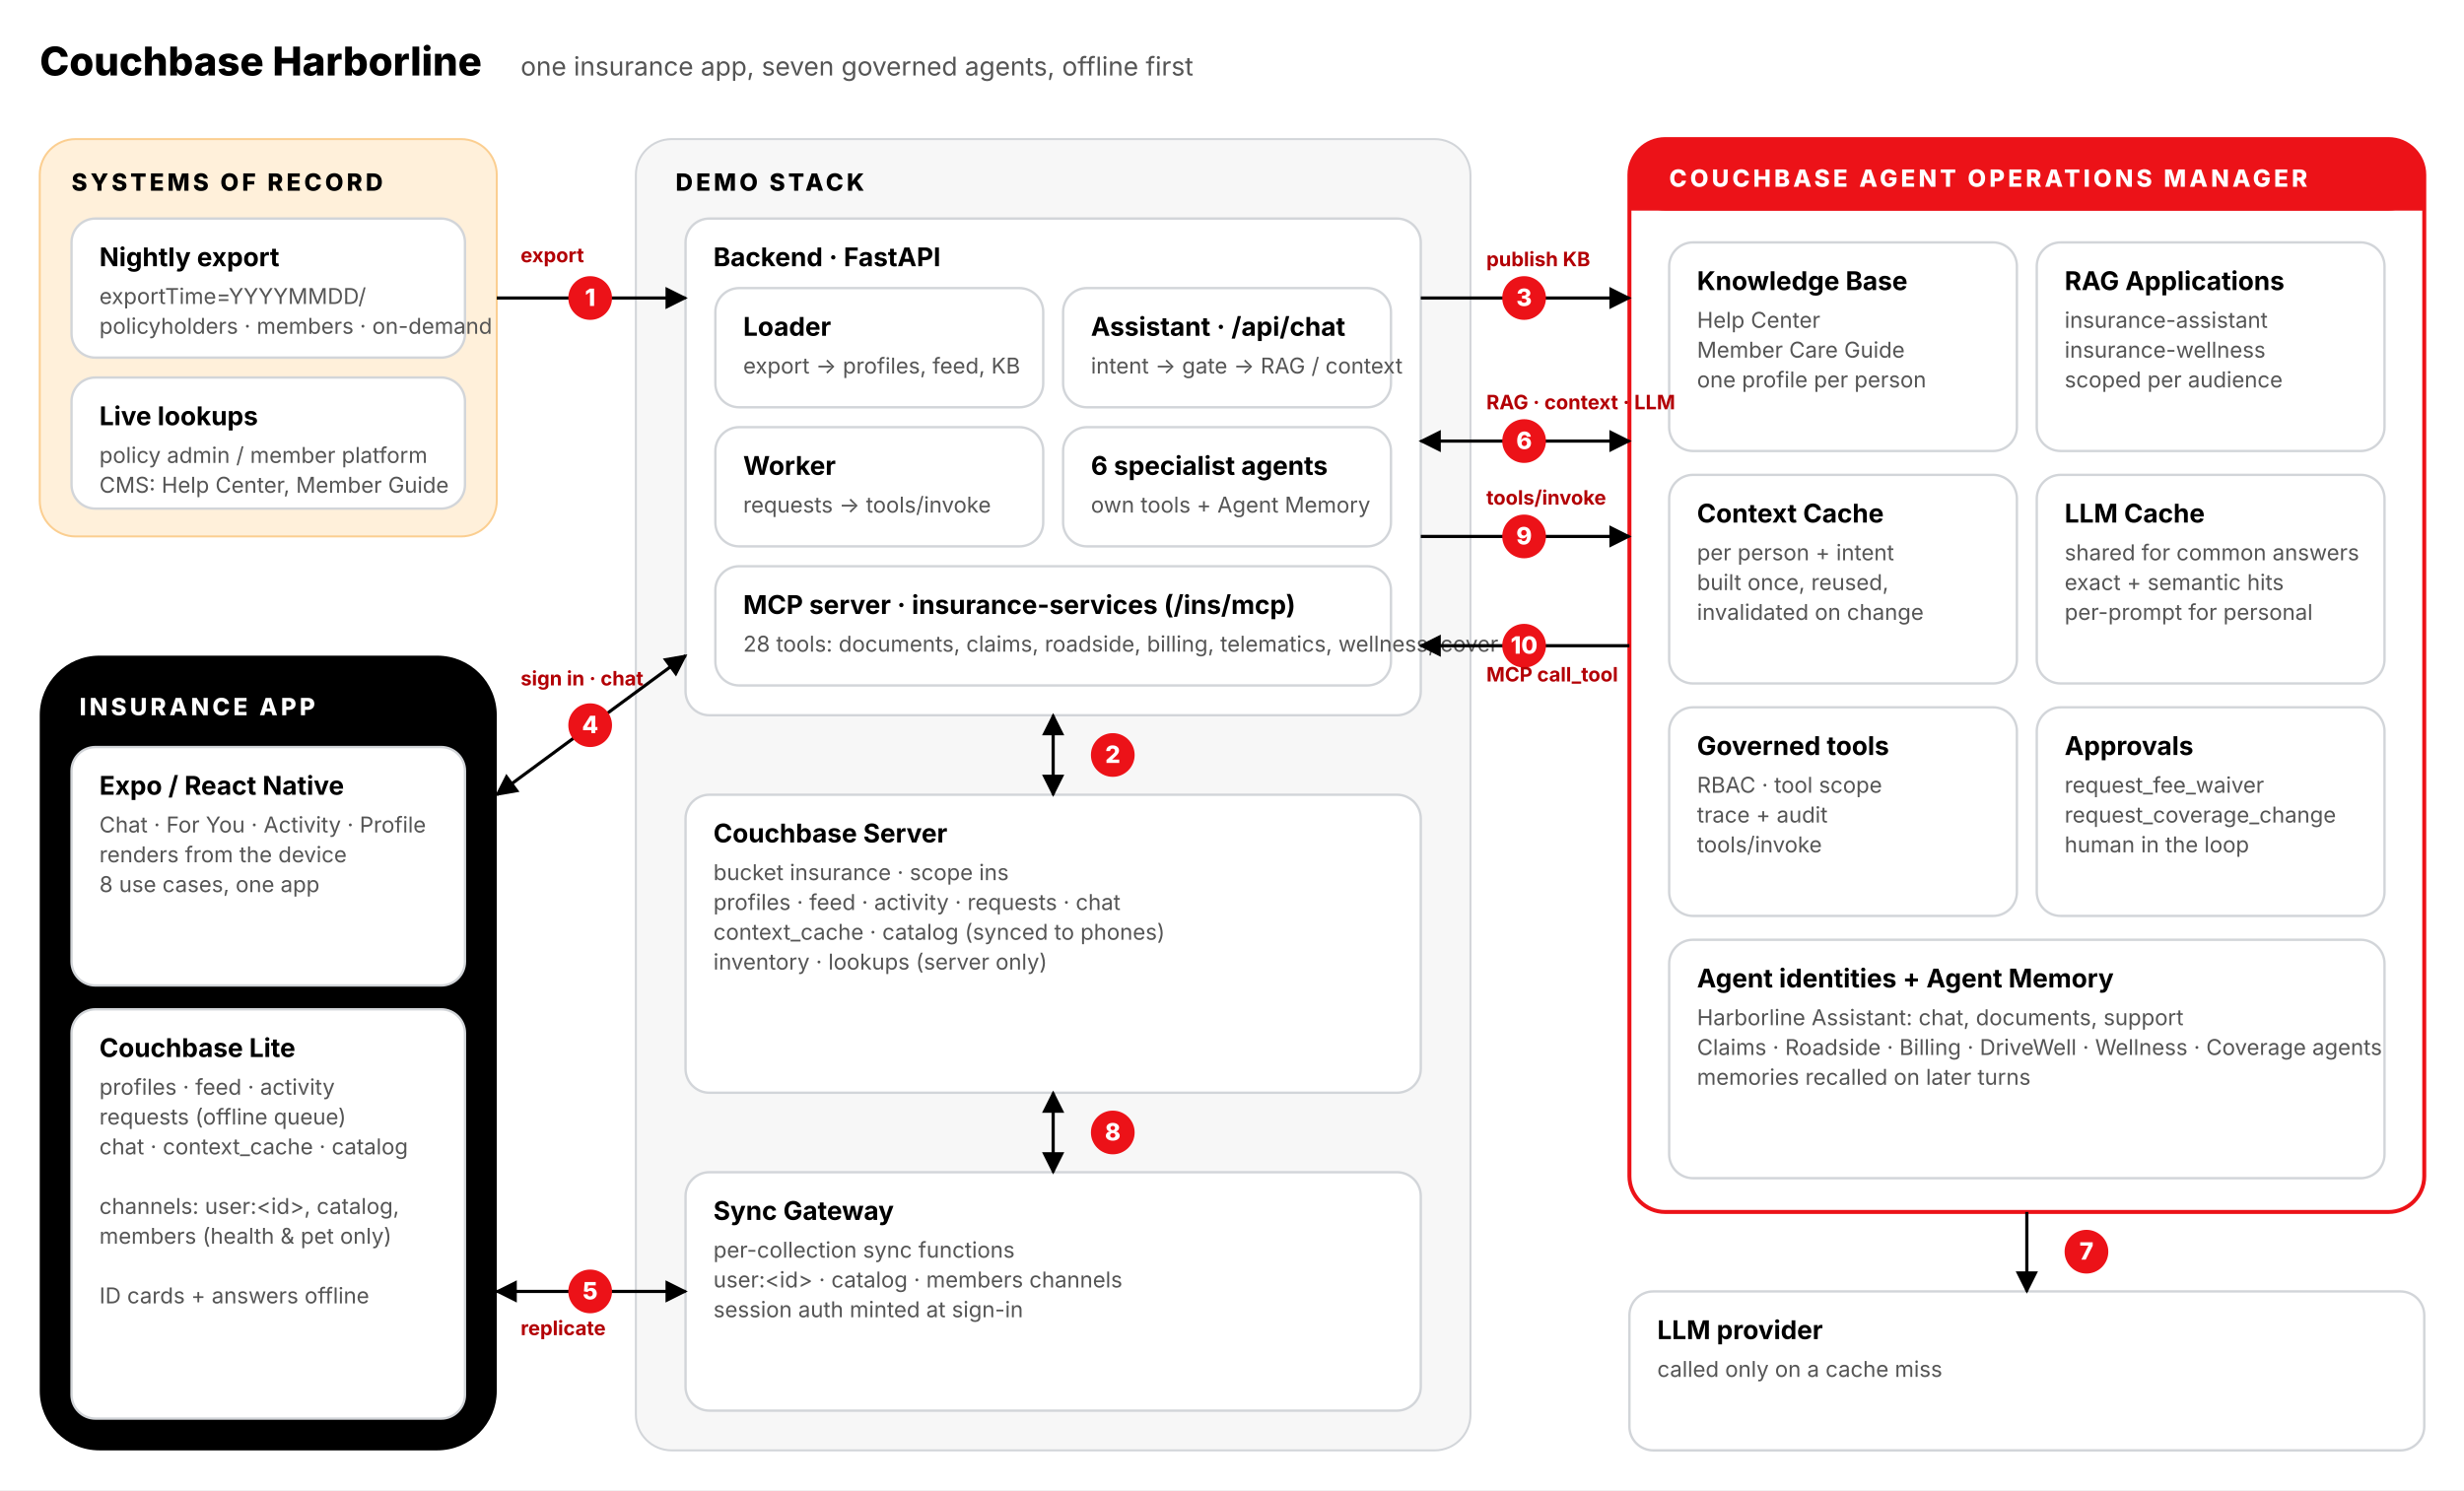
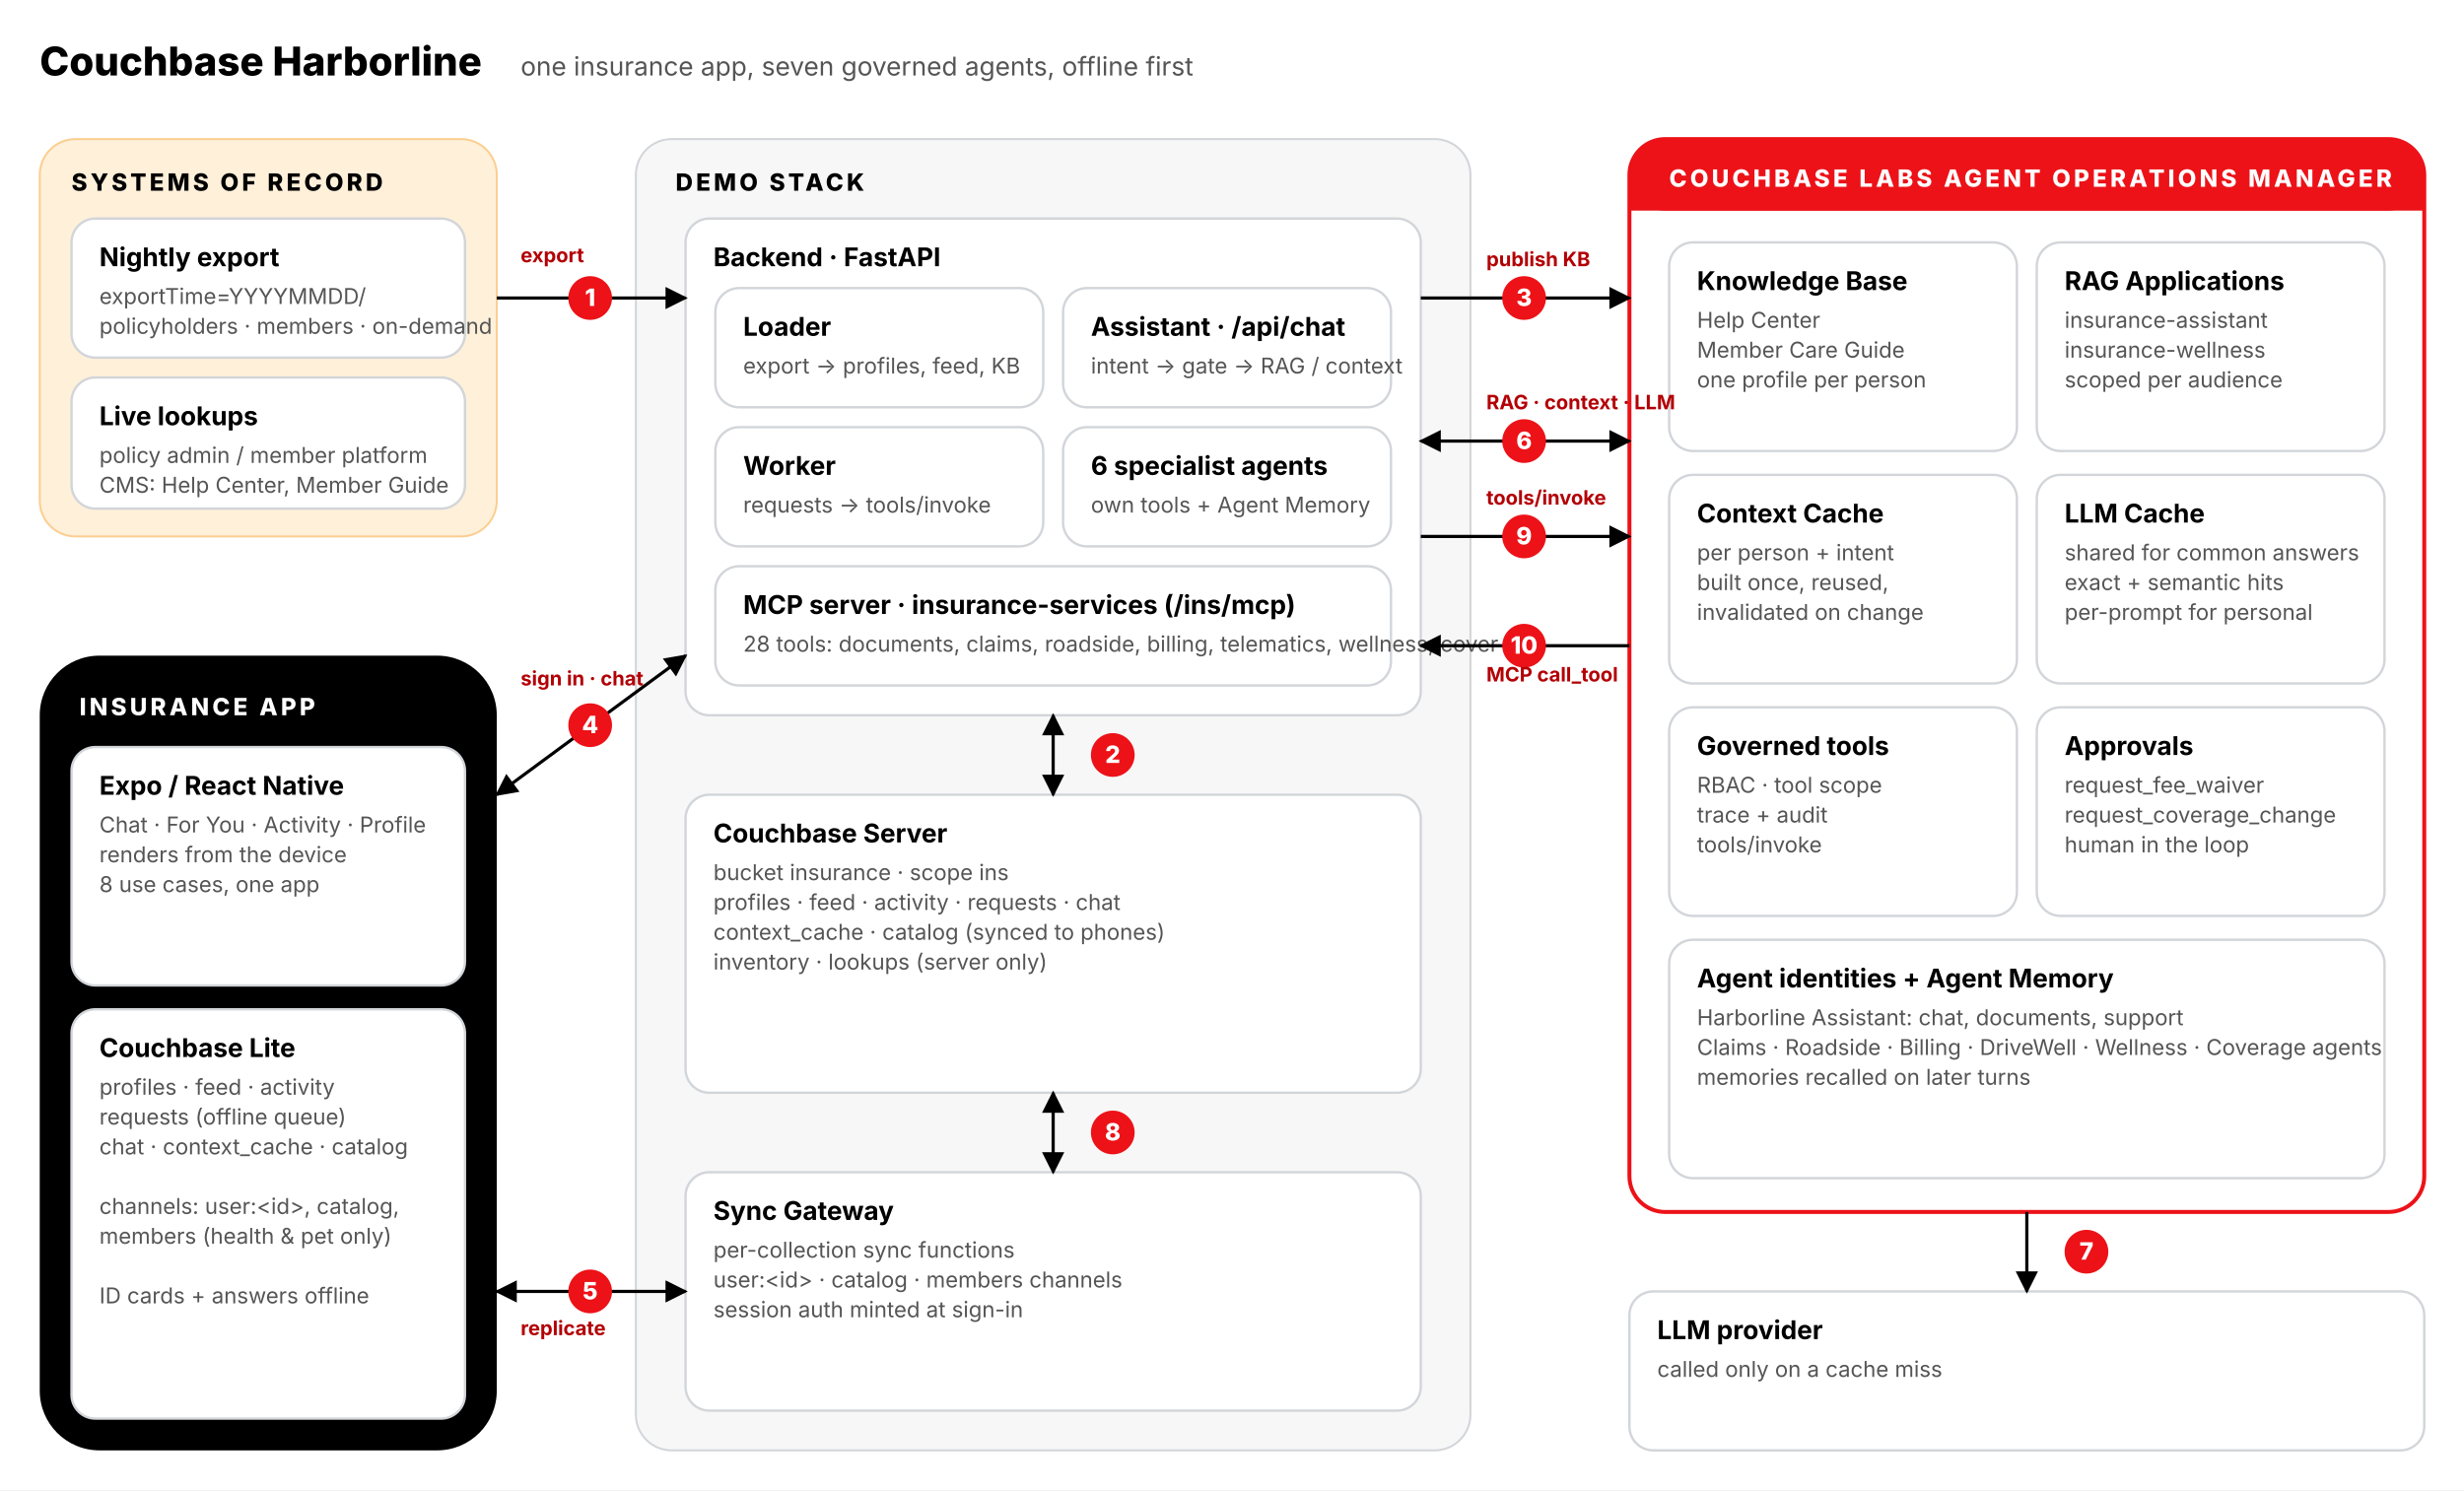
<svg xmlns="http://www.w3.org/2000/svg" viewBox="0 0 1240 750" width="1240" height="750" font-family="Inter, -apple-system, Segoe UI, Helvetica, Arial, sans-serif">
  <defs>
    <marker id="ah" viewBox="0 0 10 10" refX="9" refY="5" markerWidth="7" markerHeight="7" orient="auto-start-reverse">
      <path d="M0,0 L10,5 L0,10 z" fill="#000" />
    </marker>
    <style>.t{fill:#000;font-size:13px;font-weight:700}.s{fill:#555;font-size:11px}.h{fill:#000;font-size:12px;font-weight:800;letter-spacing:1.6px}.hw{fill:#fff;font-size:12px;font-weight:800;letter-spacing:1.6px}.box{fill:#fff;stroke:#D2D5D9;stroke-width:1.2}.bn{fill:#fff;font-size:12px;font-weight:800}</style>
  </defs>
  <rect width="1240" height="750" fill="#fff" />
  <text x="20" y="38" font-size="20" font-weight="800" fill="#000">Couchbase Harborline</text>
  <text x="262" y="38" font-size="13" fill="#555">one insurance app, seven governed agents, offline first</text>
  <rect x="20" y="70" width="230" height="200" rx="18" fill="#FFF0DA" stroke="#FBCE90" />
  <text class="h" x="36" y="96">SYSTEMS OF RECORD</text>
  <rect class="box" x="36" y="110" width="198" height="70" rx="12" />
  <text class="t" x="50" y="134">Nightly export</text>
  <text class="s" x="50" y="153">exportTime=YYYYMMDD/</text>
  <text class="s" x="50" y="168">policyholders · members · on-demand</text>
  <rect class="box" x="36" y="190" width="198" height="66" rx="12" />
  <text class="t" x="50" y="214">Live lookups</text>
  <text class="s" x="50" y="233">policy admin / member platform</text>
  <text class="s" x="50" y="248">CMS: Help Center, Member Guide</text>
  <rect x="20" y="330" width="230" height="400" rx="30" fill="#000" />
  <text class="hw" x="40" y="360">INSURANCE APP</text>
  <rect class="box" x="36" y="376" width="198" height="120" rx="12" />
  <text class="t" x="50" y="400">Expo / React Native</text>
  <text class="s" x="50" y="419">Chat · For You · Activity · Profile</text>
  <text class="s" x="50" y="434">renders from the device</text>
  <text class="s" x="50" y="449">8 use cases, one app</text>
  <rect class="box" x="36" y="508" width="198" height="206" rx="12" />
  <text class="t" x="50" y="532">Couchbase Lite</text>
  <text class="s" x="50" y="551">profiles · feed · activity</text>
  <text class="s" x="50" y="566">requests (offline queue)</text>
  <text class="s" x="50" y="581">chat · context_cache · catalog</text>
  <text class="s" x="50" y="596" />
  <text class="s" x="50" y="611">channels: user:&lt;id&gt;, catalog,</text>
  <text class="s" x="50" y="626">members (health &amp; pet only)</text>
  <text class="s" x="50" y="641" />
  <text class="s" x="50" y="656">ID cards + answers offline</text>
  <rect x="320" y="70" width="420" height="660" rx="18" fill="#F7F7F7" stroke="#D2D5D9" />
  <text class="h" x="340" y="96">DEMO STACK</text>
  <rect class="box" x="345" y="110" width="370" height="250" rx="12" />
  <text class="t" x="359" y="134">Backend · FastAPI</text>
  <rect class="box" x="360" y="145" width="165" height="60" rx="12" />
  <text class="t" x="374" y="169">Loader</text>
  <text class="s" x="374" y="188">export → profiles, feed, KB</text>
  <rect class="box" x="535" y="145" width="165" height="60" rx="12" />
  <text class="t" x="549" y="169">Assistant · /api/chat</text>
  <text class="s" x="549" y="188">intent → gate → RAG / context</text>
  <rect class="box" x="360" y="215" width="165" height="60" rx="12" />
  <text class="t" x="374" y="239">Worker</text>
  <text class="s" x="374" y="258">requests → tools/invoke</text>
  <rect class="box" x="535" y="215" width="165" height="60" rx="12" />
  <text class="t" x="549" y="239">6 specialist agents</text>
  <text class="s" x="549" y="258">own tools + Agent Memory</text>
  <rect class="box" x="360" y="285" width="340" height="60" rx="12" />
  <text class="t" x="374" y="309">MCP server · insurance-services  (/ins/mcp)</text>
  <text class="s" x="374" y="328">28 tools: documents, claims, roadside, billing, telematics, wellness, cover</text>
  <rect class="box" x="345" y="400" width="370" height="150" rx="12" />
  <text class="t" x="359" y="424">Couchbase Server</text>
  <text class="s" x="359" y="443">bucket insurance · scope ins</text>
  <text class="s" x="359" y="458">profiles · feed · activity · requests · chat</text>
  <text class="s" x="359" y="473">context_cache · catalog   (synced to phones)</text>
  <text class="s" x="359" y="488">inventory · lookups   (server only)</text>
  <rect class="box" x="345" y="590" width="370" height="120" rx="12" />
  <text class="t" x="359" y="614">Sync Gateway</text>
  <text class="s" x="359" y="633">per-collection sync functions</text>
  <text class="s" x="359" y="648">user:&lt;id&gt; · catalog · members channels</text>
  <text class="s" x="359" y="663">session auth minted at sign-in</text>
  <rect x="820" y="70" width="400" height="540" rx="18" fill="#fff" stroke="#EC1218" stroke-width="2" />
  <rect x="820" y="70" width="400" height="36" rx="18" fill="#EC1218" />
  <rect x="820" y="90" width="400" height="16" fill="#EC1218" />
-   <text class="hw" x="840" y="94">COUCHBASE AGENT OPERATIONS MANAGER</text>
+   <text class="hw" x="840" y="94">COUCHBASE LABS AGENT OPERATIONS MANAGER</text>
  <rect class="box" x="840" y="122" width="175" height="105" rx="12" />
  <text class="t" x="854" y="146">Knowledge Base</text>
  <text class="s" x="854" y="165">Help Center</text>
  <text class="s" x="854" y="180">Member Care Guide</text>
  <text class="s" x="854" y="195">one profile per person</text>
  <rect class="box" x="1025" y="122" width="175" height="105" rx="12" />
  <text class="t" x="1039" y="146">RAG Applications</text>
  <text class="s" x="1039" y="165">insurance-assistant</text>
  <text class="s" x="1039" y="180">insurance-wellness</text>
  <text class="s" x="1039" y="195">scoped per audience</text>
  <rect class="box" x="840" y="239" width="175" height="105" rx="12" />
  <text class="t" x="854" y="263">Context Cache</text>
  <text class="s" x="854" y="282">per person + intent</text>
  <text class="s" x="854" y="297">built once, reused,</text>
  <text class="s" x="854" y="312">invalidated on change</text>
  <rect class="box" x="1025" y="239" width="175" height="105" rx="12" />
  <text class="t" x="1039" y="263">LLM Cache</text>
  <text class="s" x="1039" y="282">shared for common answers</text>
  <text class="s" x="1039" y="297">exact + semantic hits</text>
  <text class="s" x="1039" y="312">per-prompt for personal</text>
  <rect class="box" x="840" y="356" width="175" height="105" rx="12" />
  <text class="t" x="854" y="380">Governed tools</text>
  <text class="s" x="854" y="399">RBAC · tool scope</text>
  <text class="s" x="854" y="414">trace + audit</text>
  <text class="s" x="854" y="429">tools/invoke</text>
  <rect class="box" x="1025" y="356" width="175" height="105" rx="12" />
  <text class="t" x="1039" y="380">Approvals</text>
  <text class="s" x="1039" y="399">request_fee_waiver</text>
  <text class="s" x="1039" y="414">request_coverage_change</text>
  <text class="s" x="1039" y="429">human in the loop</text>
  <rect class="box" x="840" y="473" width="360" height="120" rx="12" />
  <text class="t" x="854" y="497">Agent identities + Agent Memory</text>
  <text class="s" x="854" y="516">Harborline Assistant: chat, documents, support</text>
  <text class="s" x="854" y="531">Claims · Roadside · Billing · DriveWell · Wellness · Coverage agents</text>
  <text class="s" x="854" y="546">memories recalled on later turns</text>
  <rect class="box" x="820" y="650" width="400" height="80" rx="12" />
  <text class="t" x="834" y="674">LLM provider</text>
  <text class="s" x="834" y="693">called only on a cache miss</text>
  <line x1="250" y1="150" x2="345" y2="150" stroke="#000" stroke-width="1.6" marker-end="url(#ah)" />
  <circle cx="297" cy="150" r="11" fill="#EC1218" />
  <text class="bn" x="297" y="154" text-anchor="middle">1</text>
  <line x1="715" y1="150" x2="820" y2="150" stroke="#000" stroke-width="1.6" marker-end="url(#ah)" />
  <circle cx="767" cy="150" r="11" fill="#EC1218" />
  <text class="bn" x="767" y="154" text-anchor="middle">3</text>
  <line x1="715" y1="222" x2="820" y2="222" stroke="#000" stroke-width="1.6" marker-end="url(#ah)" marker-start="url(#ah)" />
  <circle cx="767" cy="222" r="11" fill="#EC1218" />
  <text class="bn" x="767" y="226" text-anchor="middle">6</text>
  <line x1="715" y1="270" x2="820" y2="270" stroke="#000" stroke-width="1.6" marker-end="url(#ah)" />
  <circle cx="767" cy="270" r="11" fill="#EC1218" />
  <text class="bn" x="767" y="274" text-anchor="middle">9</text>
  <line x1="820" y1="325" x2="715" y2="325" stroke="#000" stroke-width="1.6" marker-end="url(#ah)" />
  <circle cx="767" cy="325" r="11" fill="#EC1218" />
  <text class="bn" x="767" y="329" text-anchor="middle">10</text>
  <line x1="250" y1="650" x2="345" y2="650" stroke="#000" stroke-width="1.6" marker-end="url(#ah)" marker-start="url(#ah)" />
  <circle cx="297" cy="650" r="11" fill="#EC1218" />
  <text class="bn" x="297" y="654" text-anchor="middle">5</text>
  <line x1="250" y1="400" x2="345" y2="330" stroke="#000" stroke-width="1.6" marker-end="url(#ah)" marker-start="url(#ah)" />
  <circle cx="297" cy="365" r="11" fill="#EC1218" />
  <text class="bn" x="297" y="369" text-anchor="middle">4</text>
  <line x1="530" y1="360" x2="530" y2="400" stroke="#000" stroke-width="1.6" marker-end="url(#ah)" marker-start="url(#ah)" />
  <circle cx="560" cy="380" r="11" fill="#EC1218" />
  <text class="bn" x="560" y="384" text-anchor="middle">2</text>
  <line x1="530" y1="550" x2="530" y2="590" stroke="#000" stroke-width="1.6" marker-end="url(#ah)" marker-start="url(#ah)" />
  <circle cx="560" cy="570" r="11" fill="#EC1218" />
  <text class="bn" x="560" y="574" text-anchor="middle">8</text>
  <line x1="1020" y1="610" x2="1020" y2="650" stroke="#000" stroke-width="1.6" marker-end="url(#ah)" />
  <circle cx="1050" cy="630" r="11" fill="#EC1218" />
  <text class="bn" x="1050" y="634" text-anchor="middle">7</text>
  <text x="262" y="132" font-size="10" font-weight="700" fill="#B30005">export</text>
  <text x="262" y="345" font-size="10" font-weight="700" fill="#B30005">sign in · chat</text>
  <text x="262" y="672" font-size="10" font-weight="700" fill="#B30005">replicate</text>
  <text x="748" y="134" font-size="10" font-weight="700" fill="#B30005">publish KB</text>
  <text x="748" y="206" font-size="10" font-weight="700" fill="#B30005">RAG · context · LLM</text>
  <text x="748" y="254" font-size="10" font-weight="700" fill="#B30005">tools/invoke</text>
  <text x="748" y="343" font-size="10" font-weight="700" fill="#B30005">MCP call_tool</text>
</svg>
